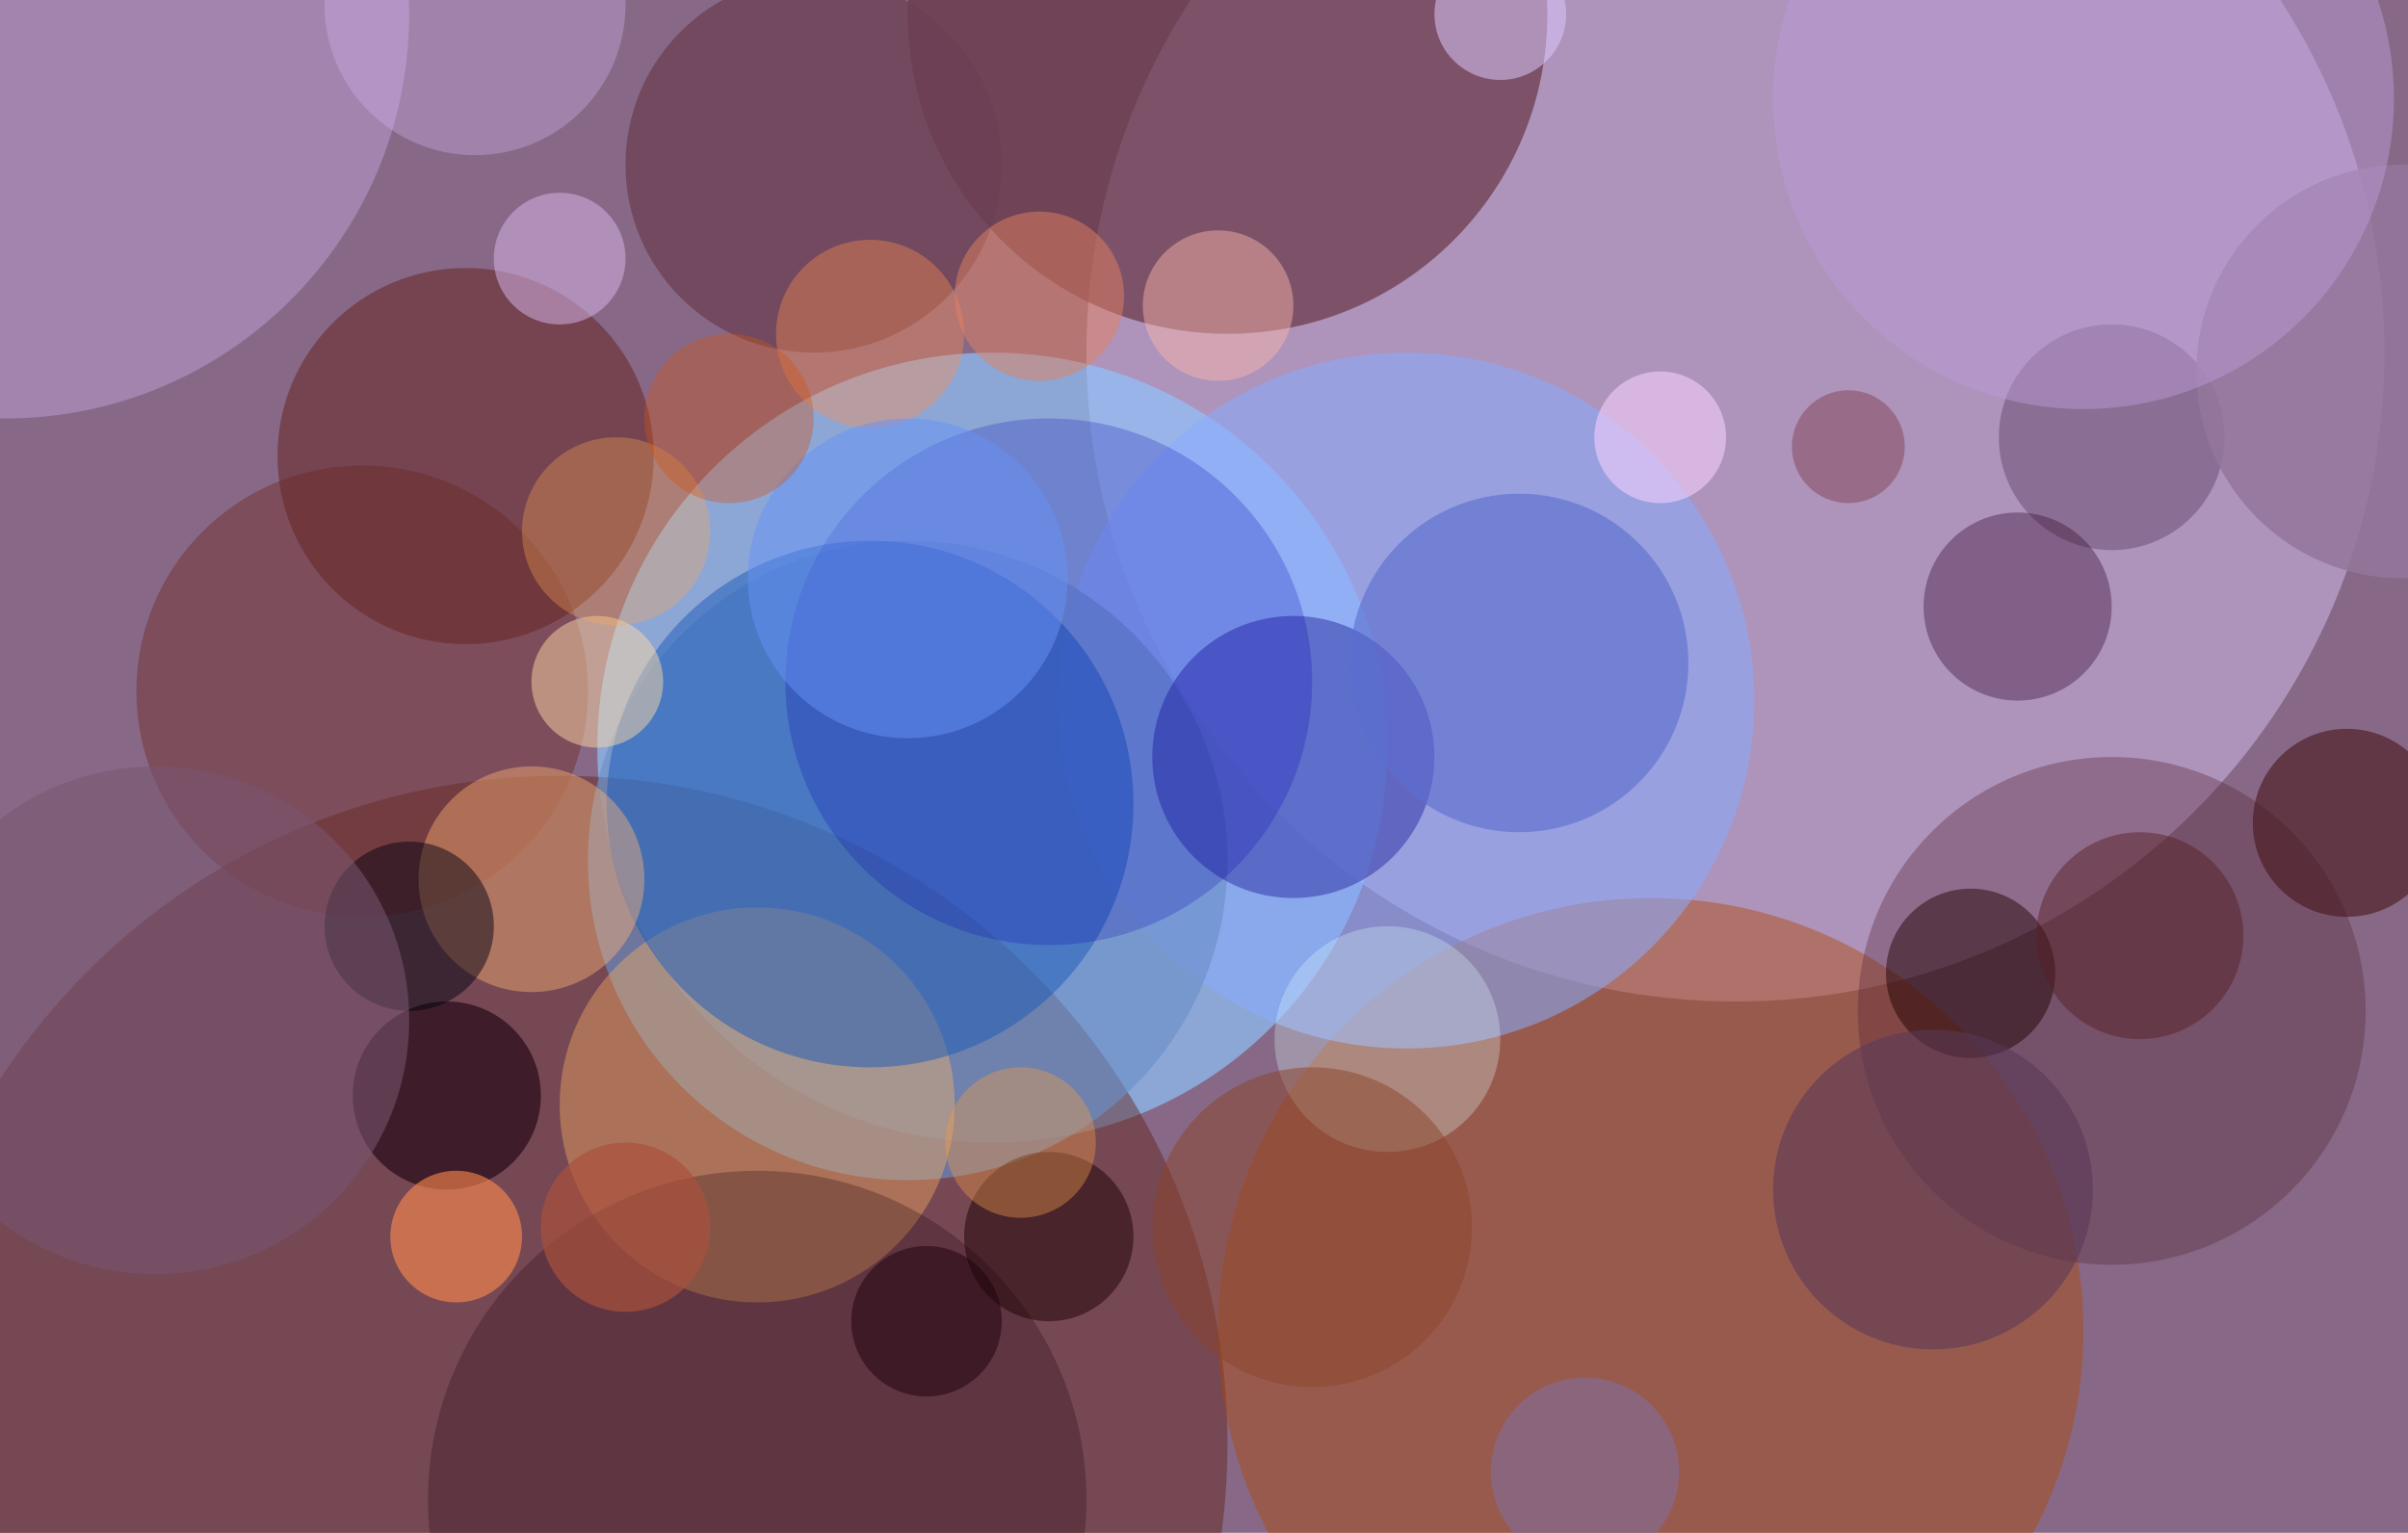
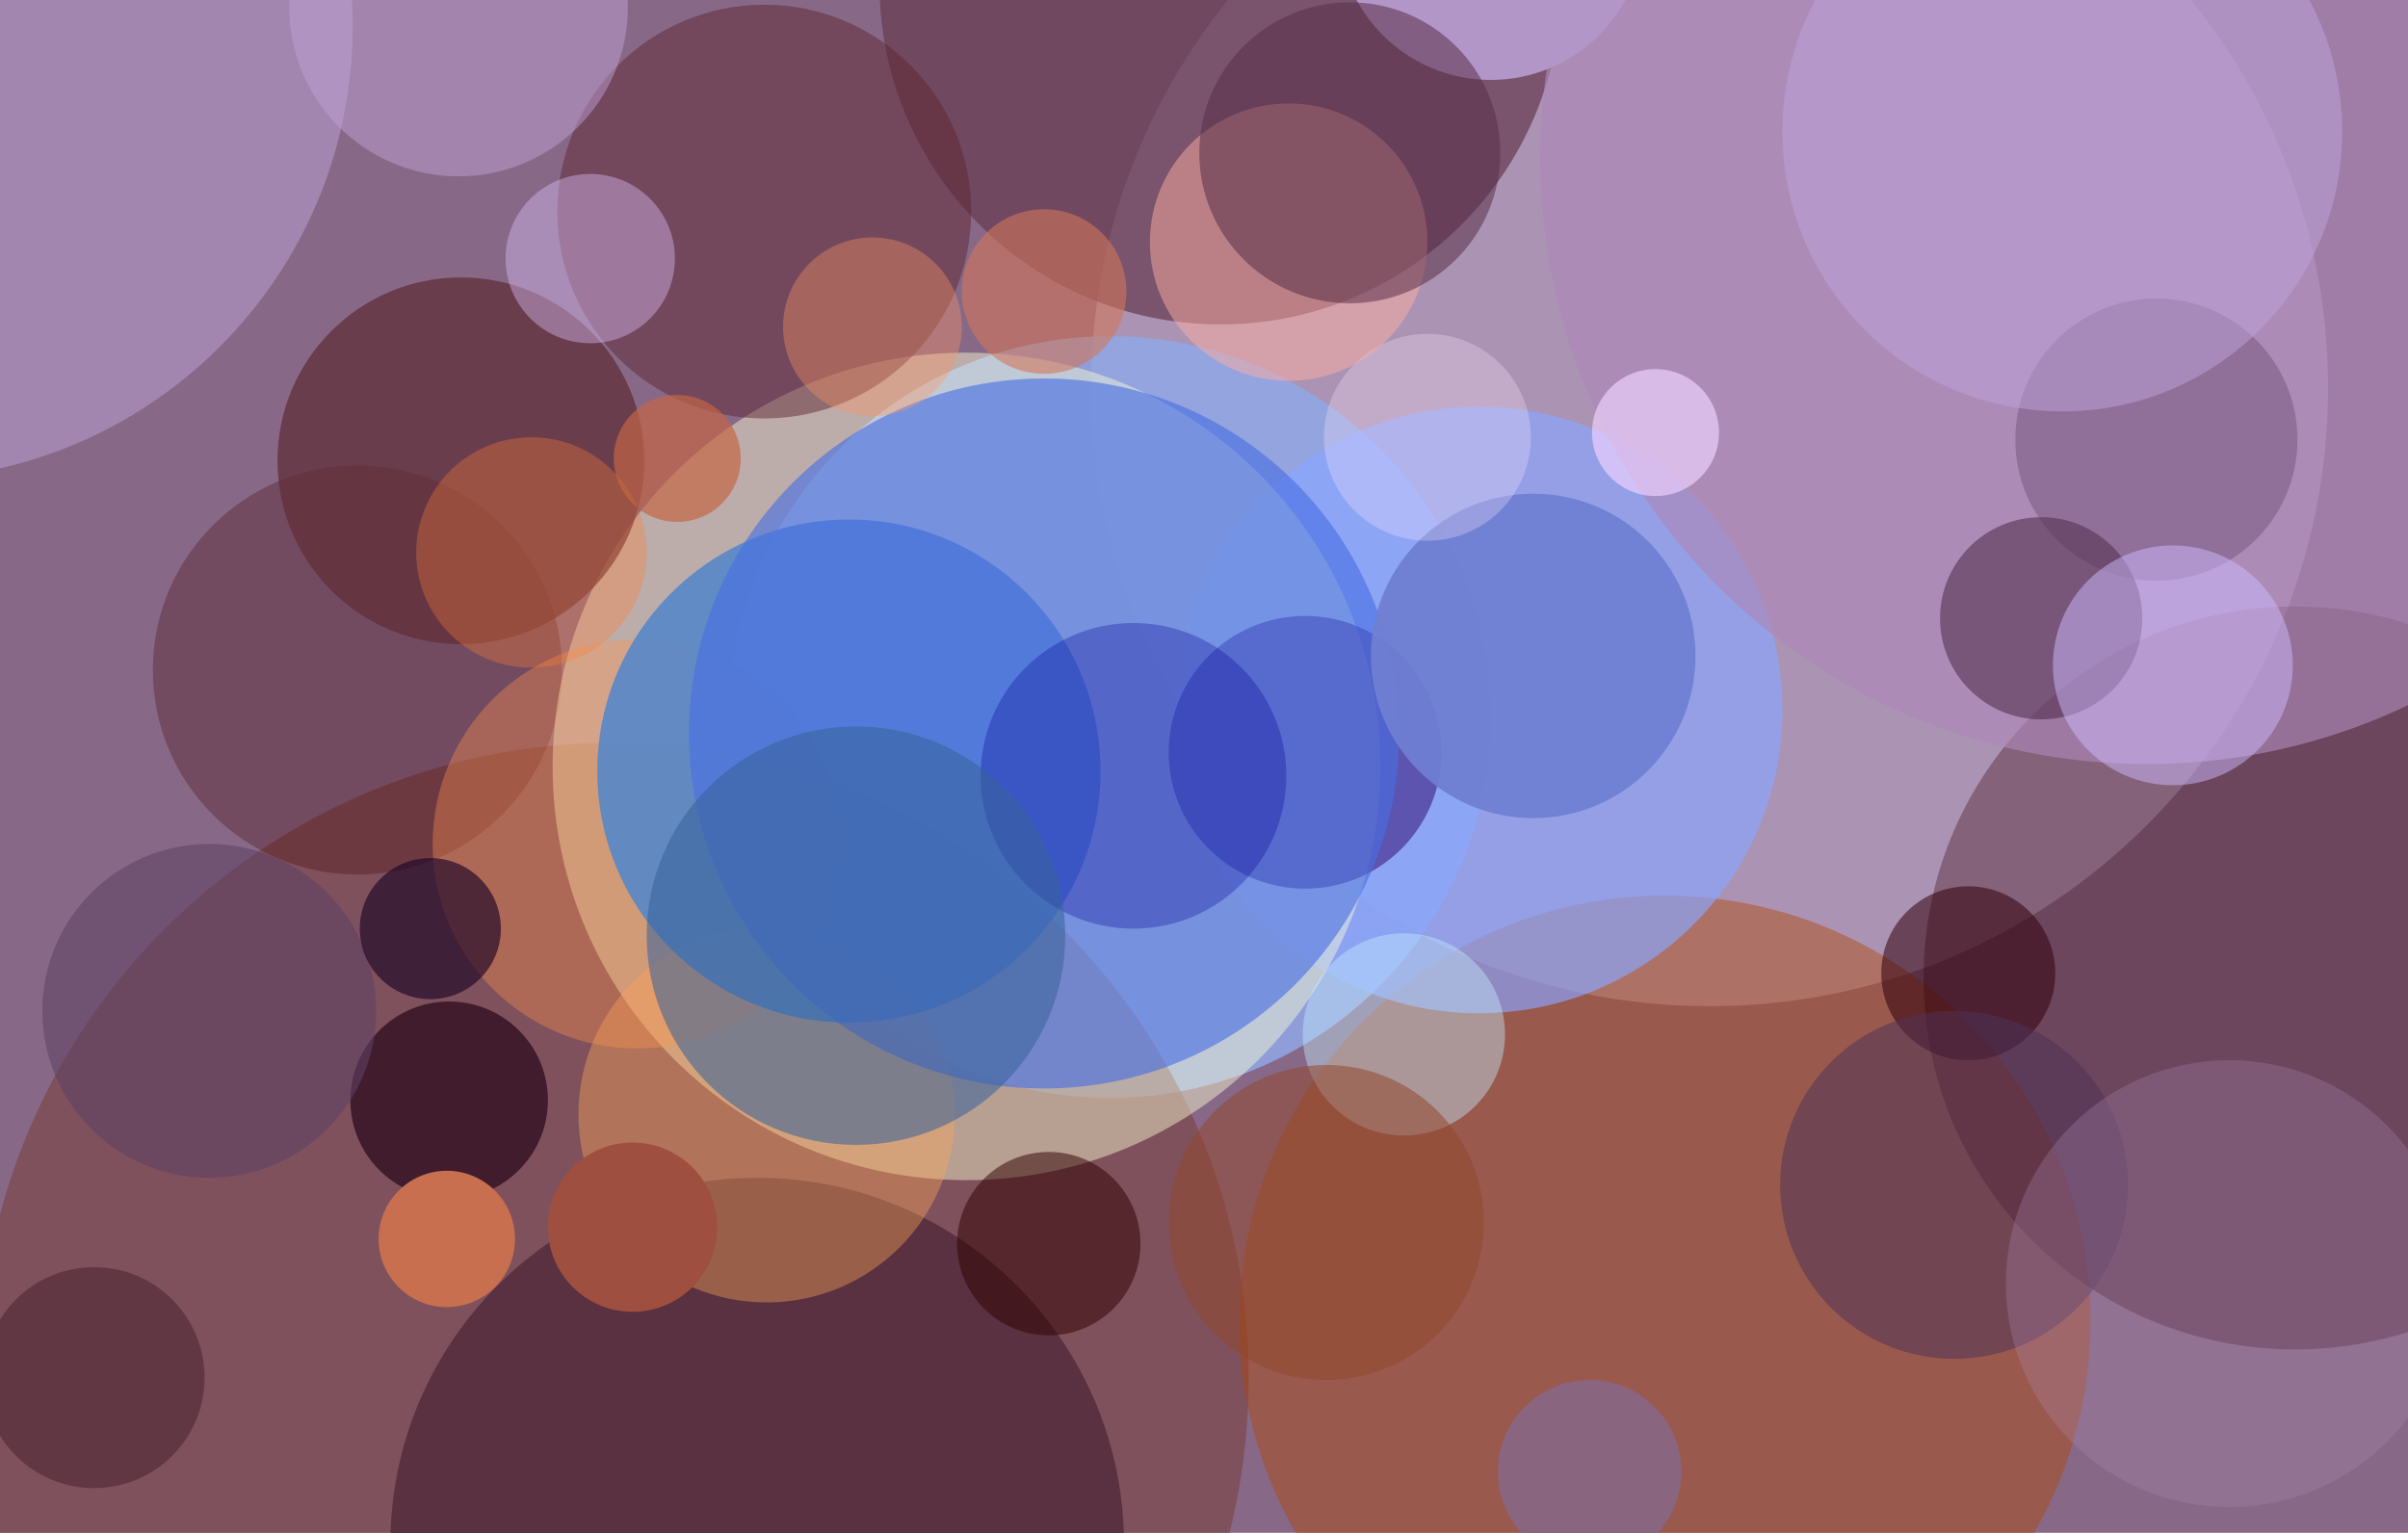
<svg xmlns="http://www.w3.org/2000/svg" width="1024" height="652" viewBox="0 0 256 163">
  <rect width="256" height="163" fill="#876987" />
-   <circle cx="184.5" cy="37.5" r="69" fill="#d1b9eb" fill-opacity="0.525" />
-   <circle cx="105.5" cy="79.5" r="42" fill="#8fc6ff" fill-opacity="0.659" />
-   <circle cx="59.5" cy="153.5" r="71" fill="#5f1e14" fill-opacity="0.439" />
-   <circle cx="175.5" cy="141.5" r="46" fill="#b14704" fill-opacity="0.431" />
-   <circle cx="130.5" cy="1.5" r="34" fill="#63303e" fill-opacity="0.655" />
-   <circle cx="224.5" cy="107.5" r="27" fill="#5a2536" fill-opacity="0.353" />
-   <circle cx="38.5" cy="73.5" r="24" fill="#702e29" fill-opacity="0.463" />
-   <circle cx="149.5" cy="74.5" r="37" fill="#89abff" fill-opacity="0.549" />
-   <circle cx="0.5" cy="1.5" r="43" fill="#bc9dd3" fill-opacity="0.522" />
-   <circle cx="96.5" cy="91.5" r="34" fill="#6b90c8" fill-opacity="0.631" />
-   <circle cx="137.5" cy="80.5" r="15" fill="#2b30a3" fill-opacity="0.51" />
-   <circle cx="86.5" cy="17.5" r="20" fill="#6c4054" fill-opacity="0.784" />
-   <circle cx="80.5" cy="117.5" r="21" fill="#ffb463" fill-opacity="0.392" />
-   <circle cx="49.5" cy="48.5" r="20" fill="#682827" fill-opacity="0.573" />
-   <circle cx="214.5" cy="64.5" r="10" fill="#5e395d" fill-opacity="0.557" />
-   <circle cx="80.5" cy="159.5" r="35" fill="#250010" fill-opacity="0.267" />
-   <circle cx="92.5" cy="85.5" r="28" fill="#1c5bb8" fill-opacity="0.506" />
-   <circle cx="56.5" cy="93.5" r="12" fill="#ffb474" fill-opacity="0.424" />
-   <circle cx="63.5" cy="72.5" r="7" fill="#ffdba5" fill-opacity="0.482" />
-   <circle cx="47.5" cy="116.5" r="10" fill="#1c000e" fill-opacity="0.612" />
-   <circle cx="161.5" cy="70.5" r="18" fill="#5b6fce" fill-opacity="0.624" />
-   <circle cx="209.5" cy="103.5" r="9" fill="#1f0000" fill-opacity="0.475" />
-   <circle cx="48.5" cy="131.5" r="7" fill="#ff8b4e" fill-opacity="0.608" />
-   <circle cx="111.5" cy="72.5" r="28" fill="#0700b5" fill-opacity="0.22" />
-   <circle cx="92.5" cy="35.5" r="10" fill="#ff8d4d" fill-opacity="0.376" />
-   <circle cx="159.5" cy="1.5" r="7" fill="#ddc9ff" fill-opacity="0.522" />
-   <circle cx="147.5" cy="110.5" r="12" fill="#e1ffff" fill-opacity="0.278" />
-   <circle cx="224.5" cy="46.5" r="12" fill="#310b29" fill-opacity="0.275" />
-   <circle cx="249.5" cy="87.5" r="10" fill="#441015" fill-opacity="0.561" />
-   <circle cx="65.5" cy="56.5" r="10" fill="#ffab51" fill-opacity="0.318" />
-   <circle cx="255.5" cy="39.5" r="22" fill="#94759b" fill-opacity="0.871" />
-   <circle cx="50.5" cy="0.5" r="16" fill="#d3b1ee" fill-opacity="0.345" />
-   <circle cx="111.5" cy="131.5" r="9" fill="#1b0000" fill-opacity="0.486" />
-   <circle cx="59.5" cy="27.5" r="7" fill="#d7b3e7" fill-opacity="0.518" />
-   <circle cx="110.5" cy="31.5" r="9" fill="#e3815f" fill-opacity="0.498" />
-   <circle cx="43.5" cy="98.5" r="9" fill="#000012" fill-opacity="0.478" />
-   <circle cx="221.5" cy="10.5" r="33" fill="#bb9bd6" fill-opacity="0.475" />
-   <circle cx="205.5" cy="126.5" r="17" fill="#573858" fill-opacity="0.553" />
-   <circle cx="16.5" cy="108.5" r="27" fill="#795670" fill-opacity="0.553" />
-   <circle cx="168.5" cy="156.5" r="10" fill="#7a70af" fill-opacity="0.482" />
-   <circle cx="96.5" cy="61.5" r="17" fill="#6792f6" fill-opacity="0.502" />
-   <circle cx="129.5" cy="32.5" r="8" fill="#ffbaab" fill-opacity="0.447" />
-   <circle cx="176.5" cy="46.5" r="7" fill="#f7d3fe" fill-opacity="0.561" />
-   <circle cx="108.5" cy="121.5" r="8" fill="#ef9949" fill-opacity="0.392" />
-   <circle cx="196.5" cy="47.5" r="6" fill="#85495c" fill-opacity="0.533" />
-   <circle cx="139.5" cy="130.5" r="17" fill="#8c4329" fill-opacity="0.494" />
-   <circle cx="98.5" cy="140.5" r="8" fill="#1d000a" fill-opacity="0.502" />
-   <circle cx="77.5" cy="44.5" r="9" fill="#cf5413" fill-opacity="0.373" />
-   <circle cx="227.5" cy="99.5" r="11" fill="#562127" fill-opacity="0.482" />
-   <circle cx="66.5" cy="130.5" r="9" fill="#aa503c" fill-opacity="0.686" />
+   <circle cx="181.75" cy="41.25" r="65.75" fill="#c1adce" fill-opacity="0.627" />
+   <circle cx="118" cy="76.25" r="40.5" fill="#90a7e4" fill-opacity="0.863" />
+   <circle cx="65.25" cy="146.5" r="67.5" fill="#793e39" fill-opacity="0.545" />
+   <circle cx="177" cy="140.5" r="45.25" fill="#b24500" fill-opacity="0.431" />
+   <circle cx="129.75" cy="-1.75" r="36.25" fill="#683b51" fill-opacity="0.718" />
+   <circle cx="244" cy="104" r="39.5" fill="#380006" fill-opacity="0.333" />
+   <circle cx="38" cy="71.25" r="21.75" fill="#440200" fill-opacity="0.29" />
+   <circle cx="157.25" cy="75.5" r="32.25" fill="#89a5ff" fill-opacity="0.659" />
+   <circle cx="-10.75" cy="2.75" r="48.25" fill="#b293c4" fill-opacity="0.671" />
+   <circle cx="102.75" cy="81.5" r="44" fill="#fdffd4" fill-opacity="0.447" />
+   <circle cx="228.25" cy="16.75" r="64.5" fill="#ac89b8" fill-opacity="0.639" />
+   <circle cx="81.25" cy="22.5" r="22" fill="#5f262f" fill-opacity="0.482" />
+   <circle cx="80.5" cy="164.25" r="39" fill="#5a3140" />
+   <circle cx="81.5" cy="118.5" r="20" fill="#ffa859" fill-opacity="0.388" />
+   <circle cx="49" cy="49" r="19.5" fill="#5f2d37" fill-opacity="0.725" />
+   <circle cx="217" cy="65.75" r="10.75" fill="#3b1835" fill-opacity="0.467" />
+   <circle cx="138.75" cy="80" r="14.5" fill="#3e2382" fill-opacity="0.616" />
+   <circle cx="47.75" cy="117" r="10.5" fill="#411c2c" />
+   <circle cx="67.75" cy="89.75" r="21.75" fill="#ff944c" fill-opacity="0.361" />
+   <circle cx="90.25" cy="82" r="26.75" fill="#5687c8" fill-opacity="0.898" />
+   <circle cx="111" cy="78" r="37.75" fill="#486fe3" fill-opacity="0.616" />
+   <circle cx="163" cy="69.75" r="17.25" fill="#6e7ed2" fill-opacity="0.933" />
+   <circle cx="229.25" cy="46.75" r="15" fill="#523455" fill-opacity="0.306" />
+   <circle cx="47.5" cy="131.75" r="7.25" fill="#c76f4f" />
+   <circle cx="209.25" cy="103.5" r="9.25" fill="#32010d" fill-opacity="0.545" />
+   <circle cx="48.75" cy="0.75" r="18" fill="#c2a1d7" fill-opacity="0.471" />
+   <circle cx="149.25" cy="110" r="10.75" fill="#c7ecff" fill-opacity="0.42" />
+   <circle cx="56.5" cy="58.75" r="12.25" fill="#ff7f32" fill-opacity="0.325" />
+   <circle cx="92.75" cy="34.75" r="9.5" fill="#ff9663" fill-opacity="0.365" />
+   <circle cx="231" cy="70.75" r="12.75" fill="#cfbbff" fill-opacity="0.494" />
+   <circle cx="207.75" cy="126" r="18.5" fill="#4d3257" fill-opacity="0.51" />
+   <circle cx="237" cy="136.5" r="23.75" fill="#aa89b1" fill-opacity="0.294" />
+   <circle cx="151.75" cy="46.5" r="11" fill="#ffe9ff" fill-opacity="0.275" />
+   <circle cx="111" cy="31" r="8.75" fill="#d27559" fill-opacity="0.588" />
+   <circle cx="111.5" cy="132.25" r="9.75" fill="#300000" fill-opacity="0.51" />
+   <circle cx="62.75" cy="27.5" r="9" fill="#dec4ff" fill-opacity="0.4" />
+   <circle cx="22.25" cy="107.5" r="17.75" fill="#5e4264" fill-opacity="0.573" />
+   <circle cx="72" cy="48.75" r="6.75" fill="#c56543" fill-opacity="0.675" />
+   <circle cx="45.75" cy="98.75" r="7.5" fill="#1d0628" fill-opacity="0.647" />
+   <circle cx="219.25" cy="14" r="29.75" fill="#bda1da" fill-opacity="0.514" />
+   <circle cx="137" cy="25.75" r="14.75" fill="#ffae9f" fill-opacity="0.49" />
+   <circle cx="169" cy="156.5" r="9.75" fill="#896580" />
+   <circle cx="120.5" cy="82.5" r="16.25" fill="#060092" fill-opacity="0.294" />
+   <circle cx="176" cy="46" r="6.75" fill="#efd1fd" fill-opacity="0.675" />
+   <circle cx="141" cy="130" r="16.75" fill="#90482b" fill-opacity="0.533" />
+   <circle cx="158.5" cy="-7.75" r="16.25" fill="#b396c8" />
+   <circle cx="10" cy="146.5" r="11.75" fill="#603743" />
+   <circle cx="91" cy="99.5" r="22.25" fill="#39629a" fill-opacity="0.553" />
+   <circle cx="143.5" cy="16.25" r="16" fill="#562e46" fill-opacity="0.533" />
+   <circle cx="67.25" cy="130.5" r="9" fill="#9e4f3f" />
</svg>
